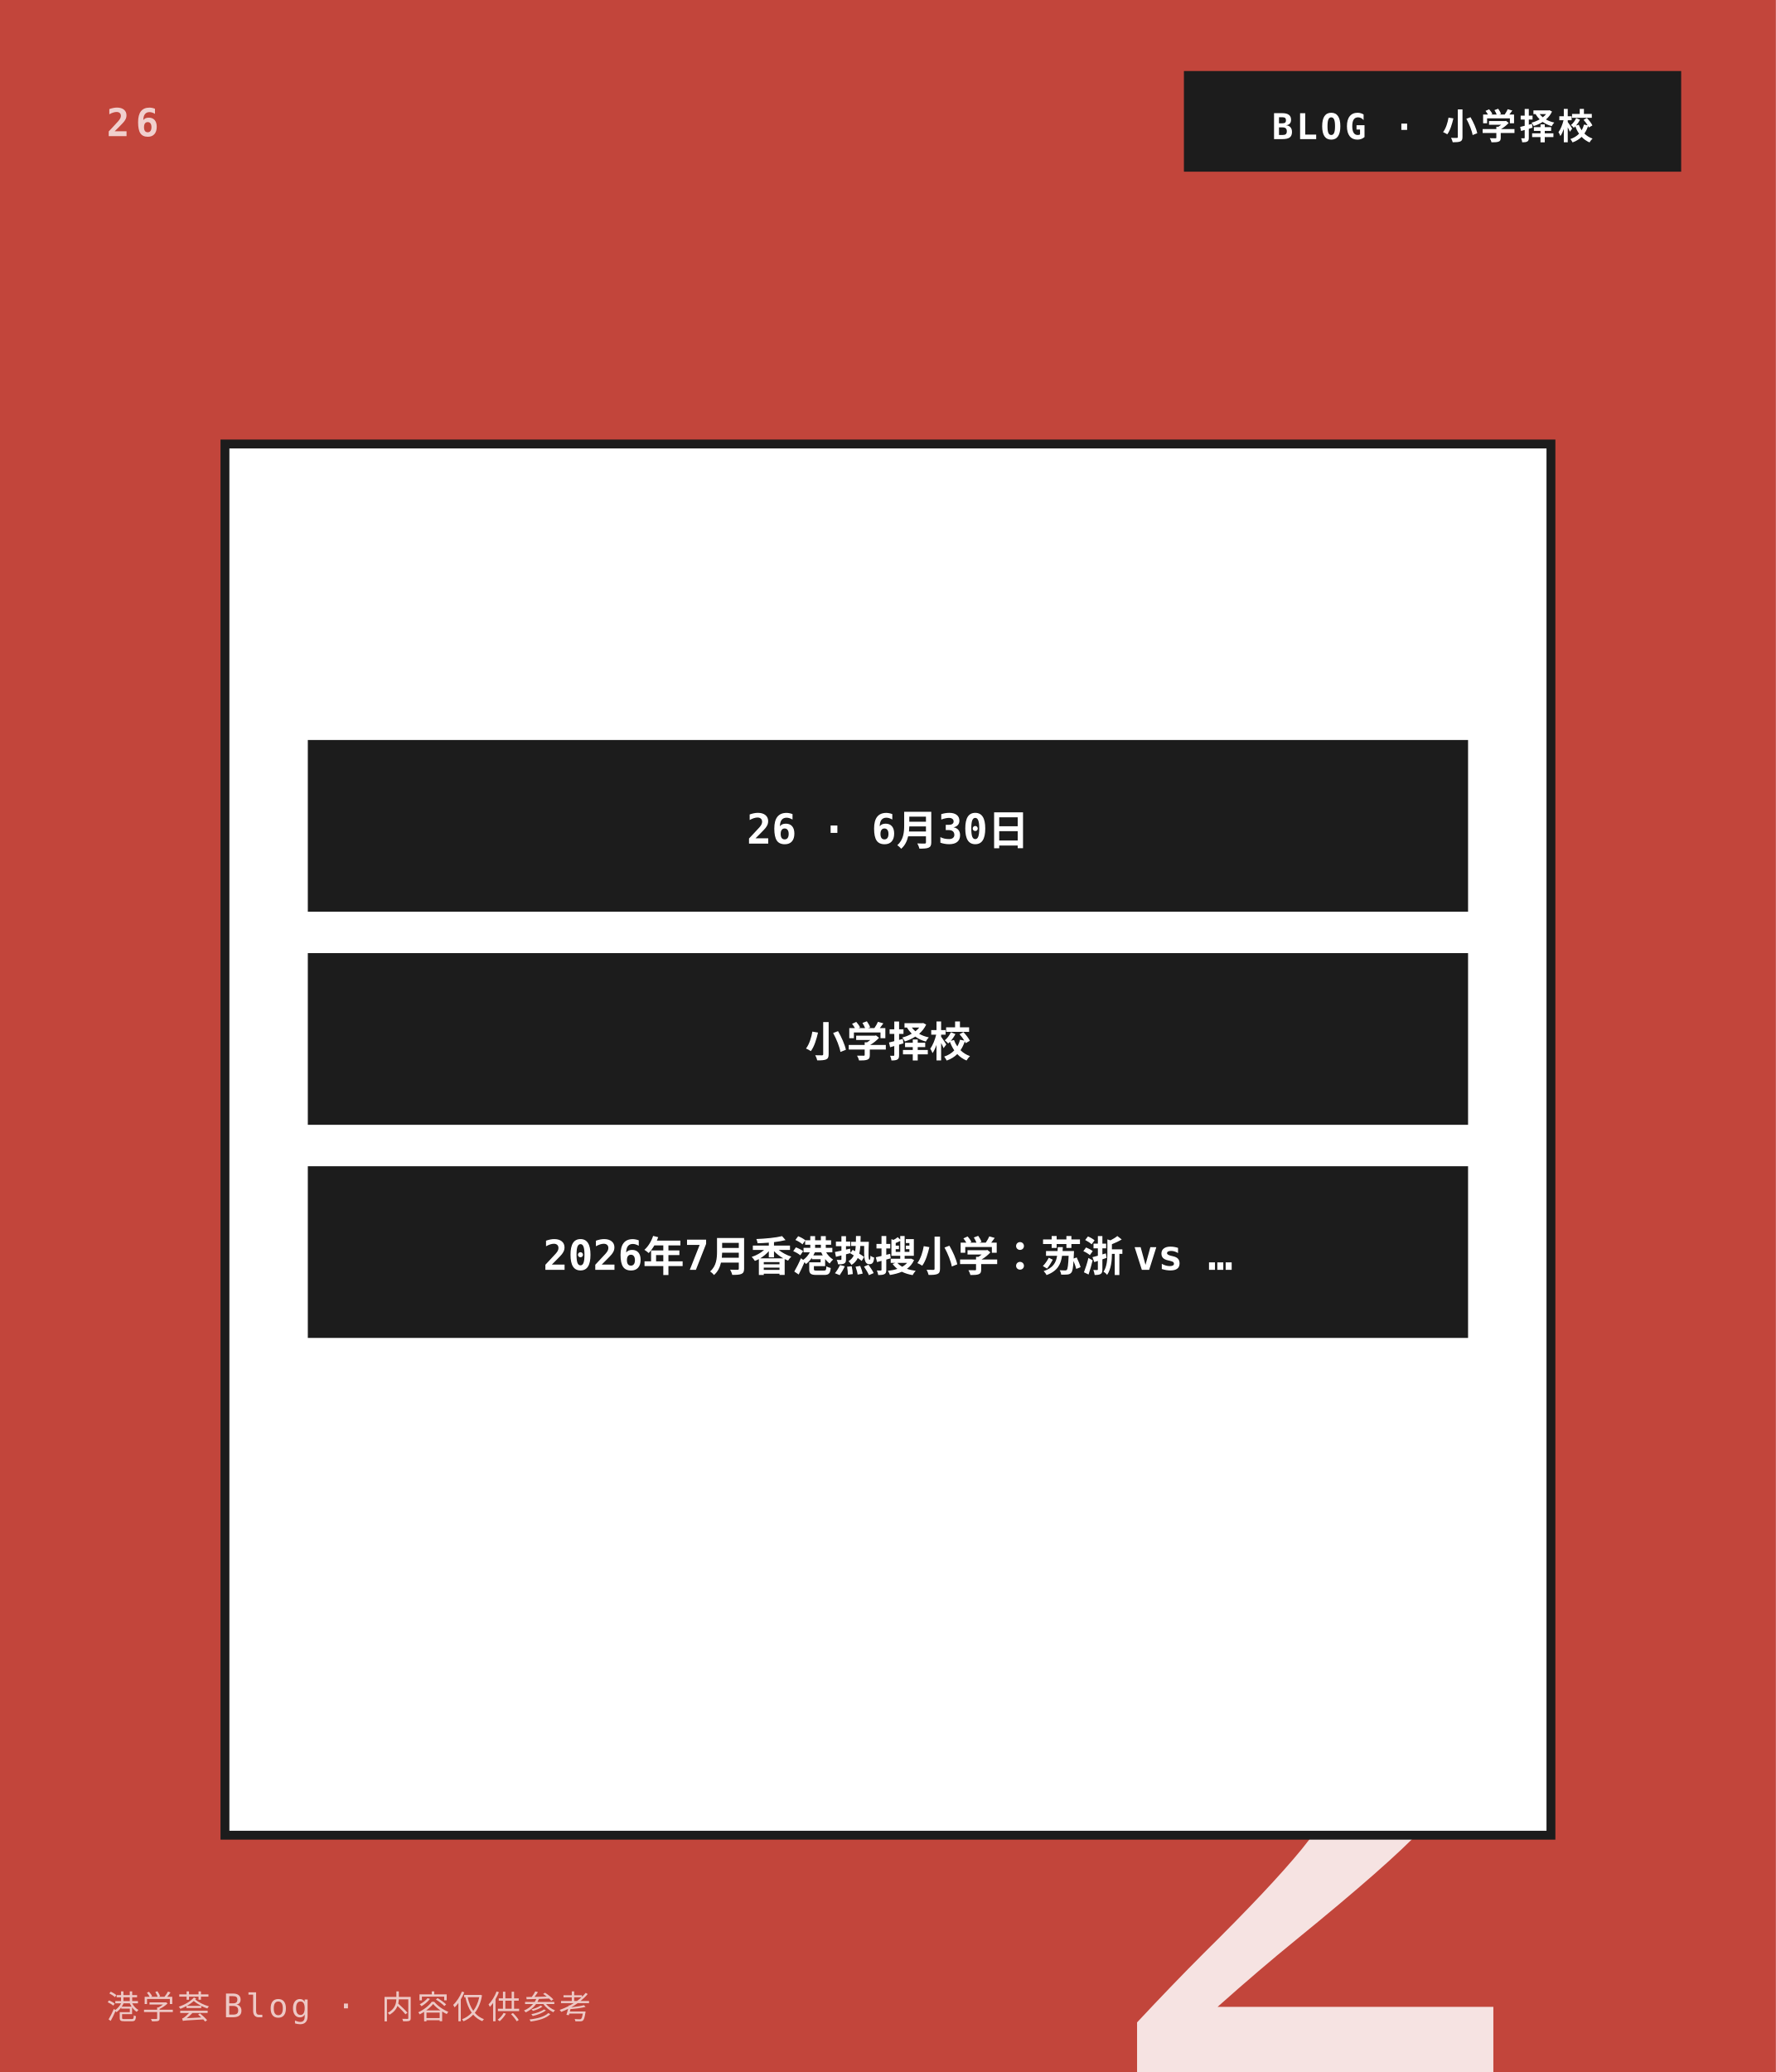
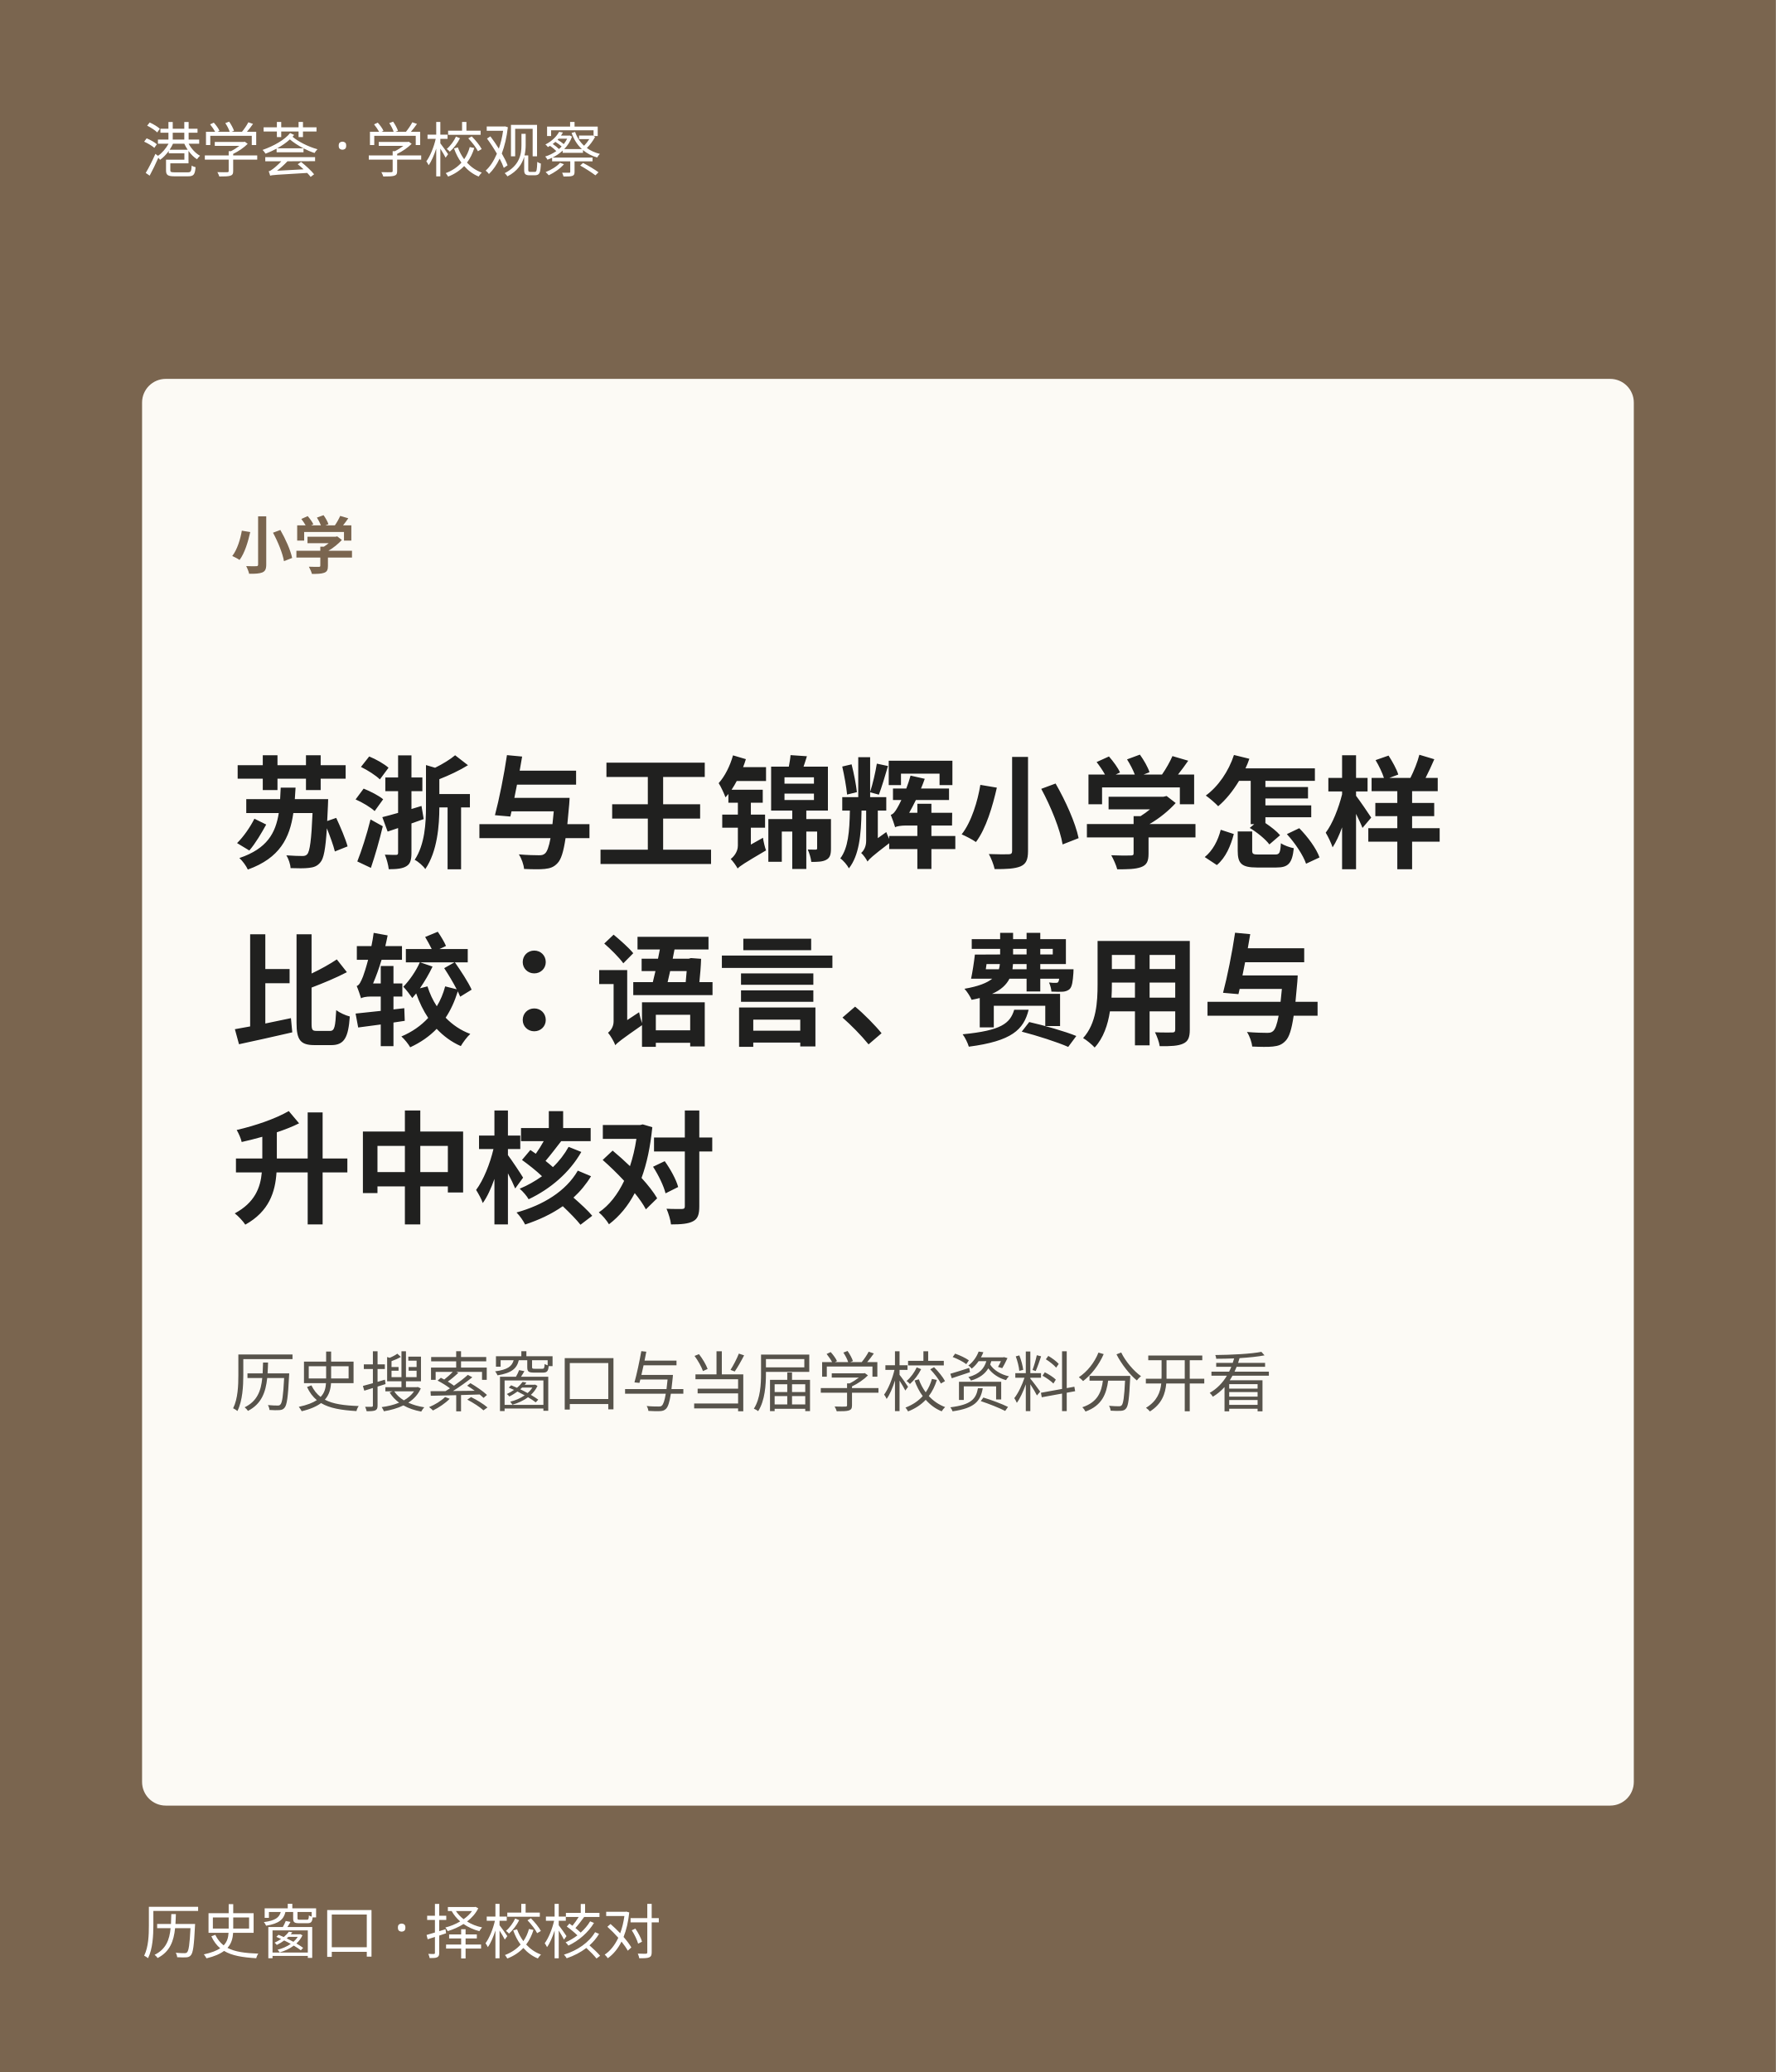
<svg xmlns="http://www.w3.org/2000/svg" width="600" height="700" viewBox="0 0 600 700">
-   <rect width="600" height="700" fill="#C2453B" />
-   <rect x="400" y="24" width="168" height="34" fill="#1C1C1C" />
-   <text x="484" y="47" text-anchor="middle" font-family="ui-monospace, Menlo, monospace" font-size="12" font-weight="800" fill="#FFFFFF" letter-spacing="1">BLOG · 小学择校</text>
-   <text x="372" y="710" font-family="Georgia, 'Times New Roman', serif" font-size="290" font-weight="800" fill="rgba(255,255,255,.85)" letter-spacing="-16">2</text>
-   <text x="36" y="46" font-family="ui-monospace, Menlo, monospace" font-size="13" font-weight="600" fill="rgba(255,255,255,.75)" letter-spacing="2">26</text>
-   <rect x="76" y="150" width="448" height="470" fill="#FFFFFF" stroke="#1C1C1C" stroke-width="3" />
-   <rect x="104" y="250" width="392" height="58" fill="#1C1C1C" />
-   <text x="300" y="285" text-anchor="middle" font-family="ui-monospace, Menlo, monospace" font-size="14" font-weight="800" fill="#FFFFFF">26 · 6月30日</text>
-   <rect x="104" y="322" width="392" height="58" fill="#1C1C1C" />
-   <text x="300" y="357" text-anchor="middle" font-family="ui-monospace, Menlo, monospace" font-size="14" font-weight="800" fill="#FFFFFF">小学择校</text>
-   <rect x="104" y="394" width="392" height="58" fill="#1C1C1C" />
-   <text x="300" y="429" text-anchor="middle" font-family="ui-monospace, Menlo, monospace" font-size="14" font-weight="800" fill="#FFFFFF">2026年7月香港热搜小学：苏浙 vs …</text>
-   <text x="36" y="682" font-family="ui-monospace, Menlo, monospace" font-size="11" fill="rgba(255,255,255,.7)" letter-spacing="1">港学荟 Blog · 内容仅供参考</text>
+   <rect width="600" height="700" fill="#7A654F" />
+   <rect x="48" y="128" width="504" height="482" rx="8" fill="#FCFAF5" />
+   <text x="48" y="58" font-family="'Songti SC', 'STHeiti', serif" font-size="20" font-weight="500" fill="#fff">港学荟 · 学校观察</text>
+   <text x="78" y="192" font-family="'Songti SC', 'STHeiti', serif" font-size="21" font-weight="700" fill="#7A654F">小学</text>
+   <text x="78" y="290" font-family="'Songti SC', 'STHeiti', serif" font-size="41" font-weight="700" fill="#20201F">苏浙与王锦辉小学怎样</text>
+   <text x="78" y="350" font-family="'Songti SC', 'STHeiti', serif" font-size="41" font-weight="700" fill="#20201F">比较：语言、费用与</text>
+   <text x="78" y="410" font-family="'Songti SC', 'STHeiti', serif" font-size="41" font-weight="700" fill="#20201F">升中核对</text>
+   <text x="78" y="475" font-family="'Songti SC', 'STHeiti', serif" font-size="22" font-weight="500" fill="#57534B">历史搜索窗口与当届学校资料分开看</text>
+   <text x="48" y="660" font-family="'Songti SC', 'STHeiti', serif" font-size="20" font-weight="500" fill="#fff">历史窗口 · 择校核对</text>
</svg>
